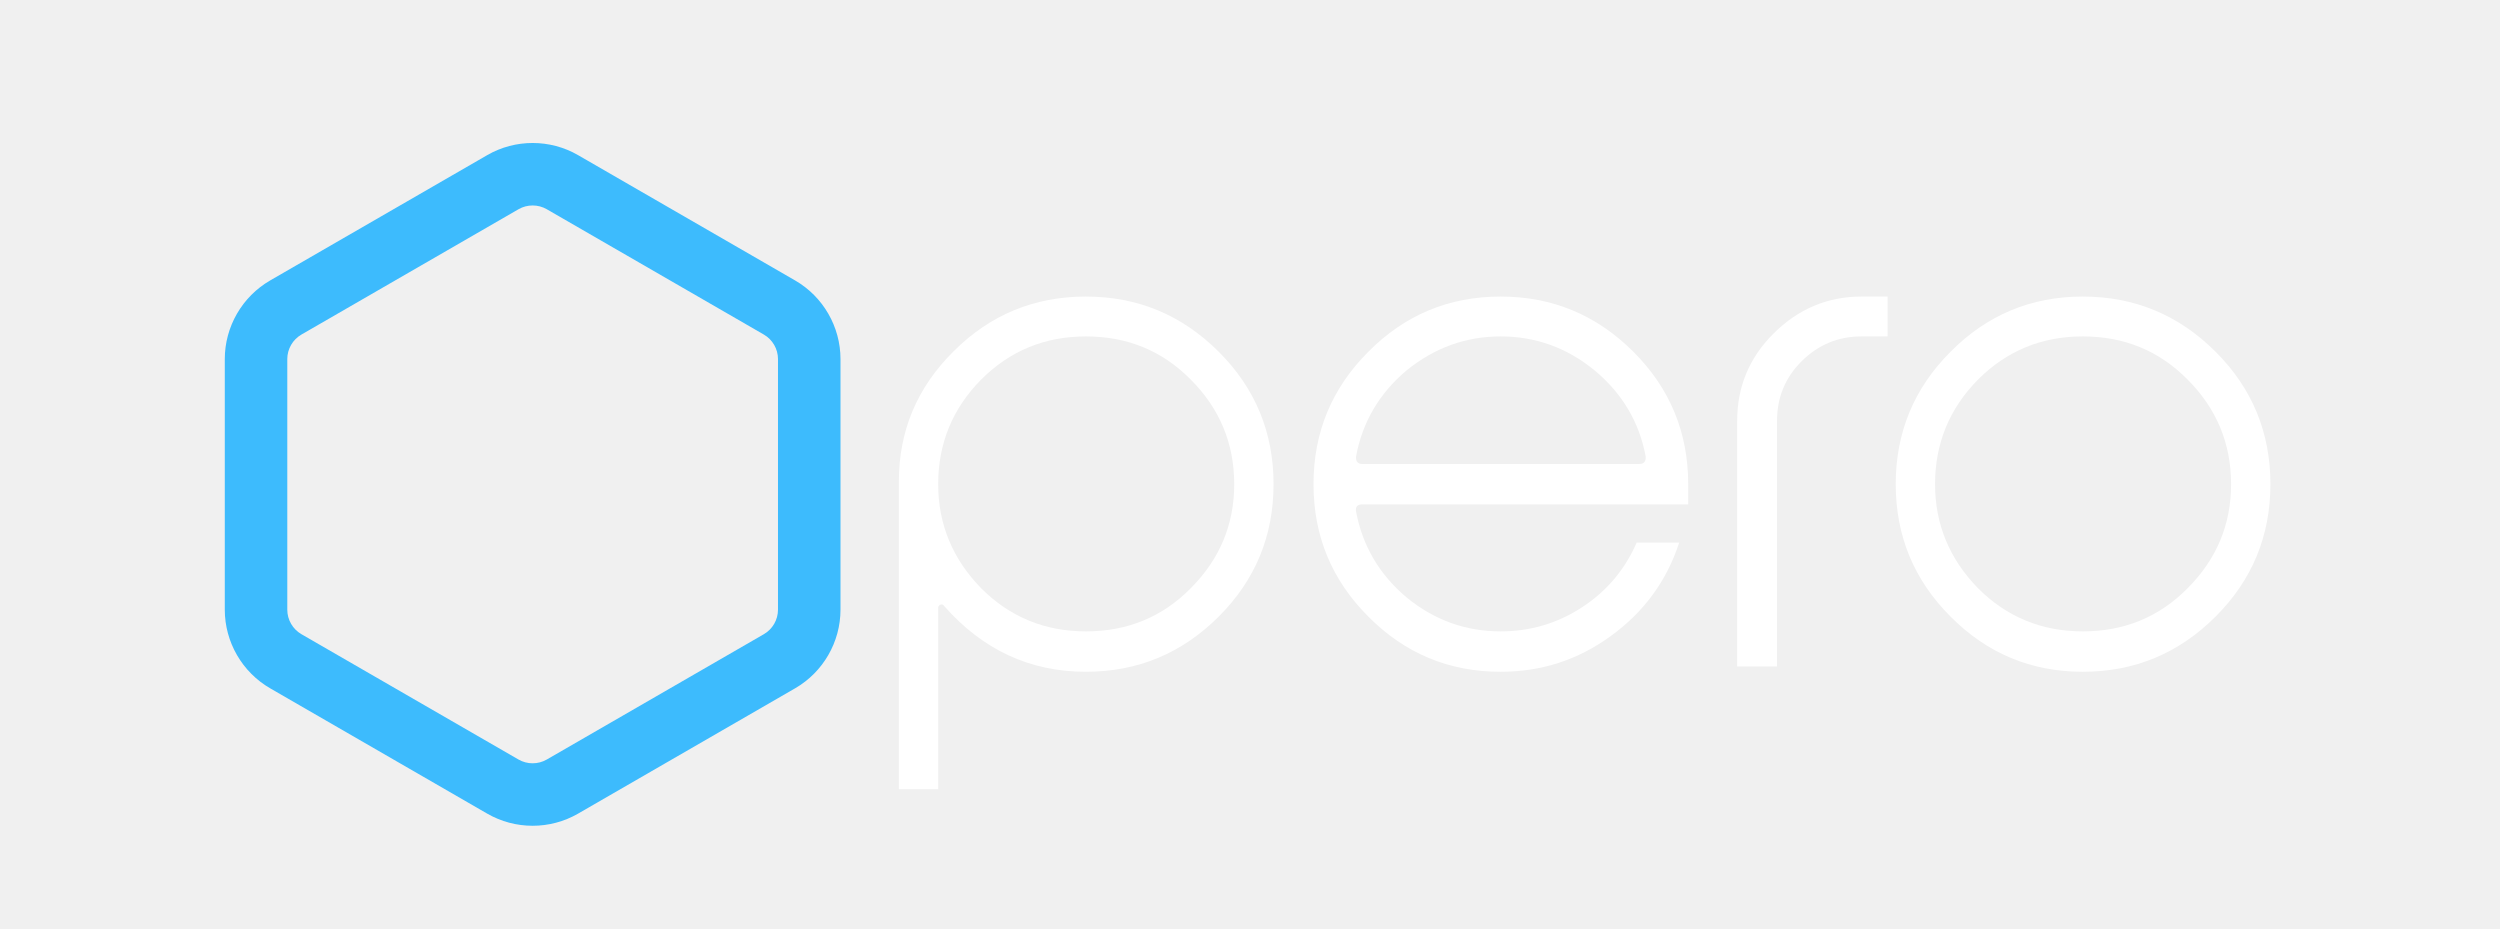
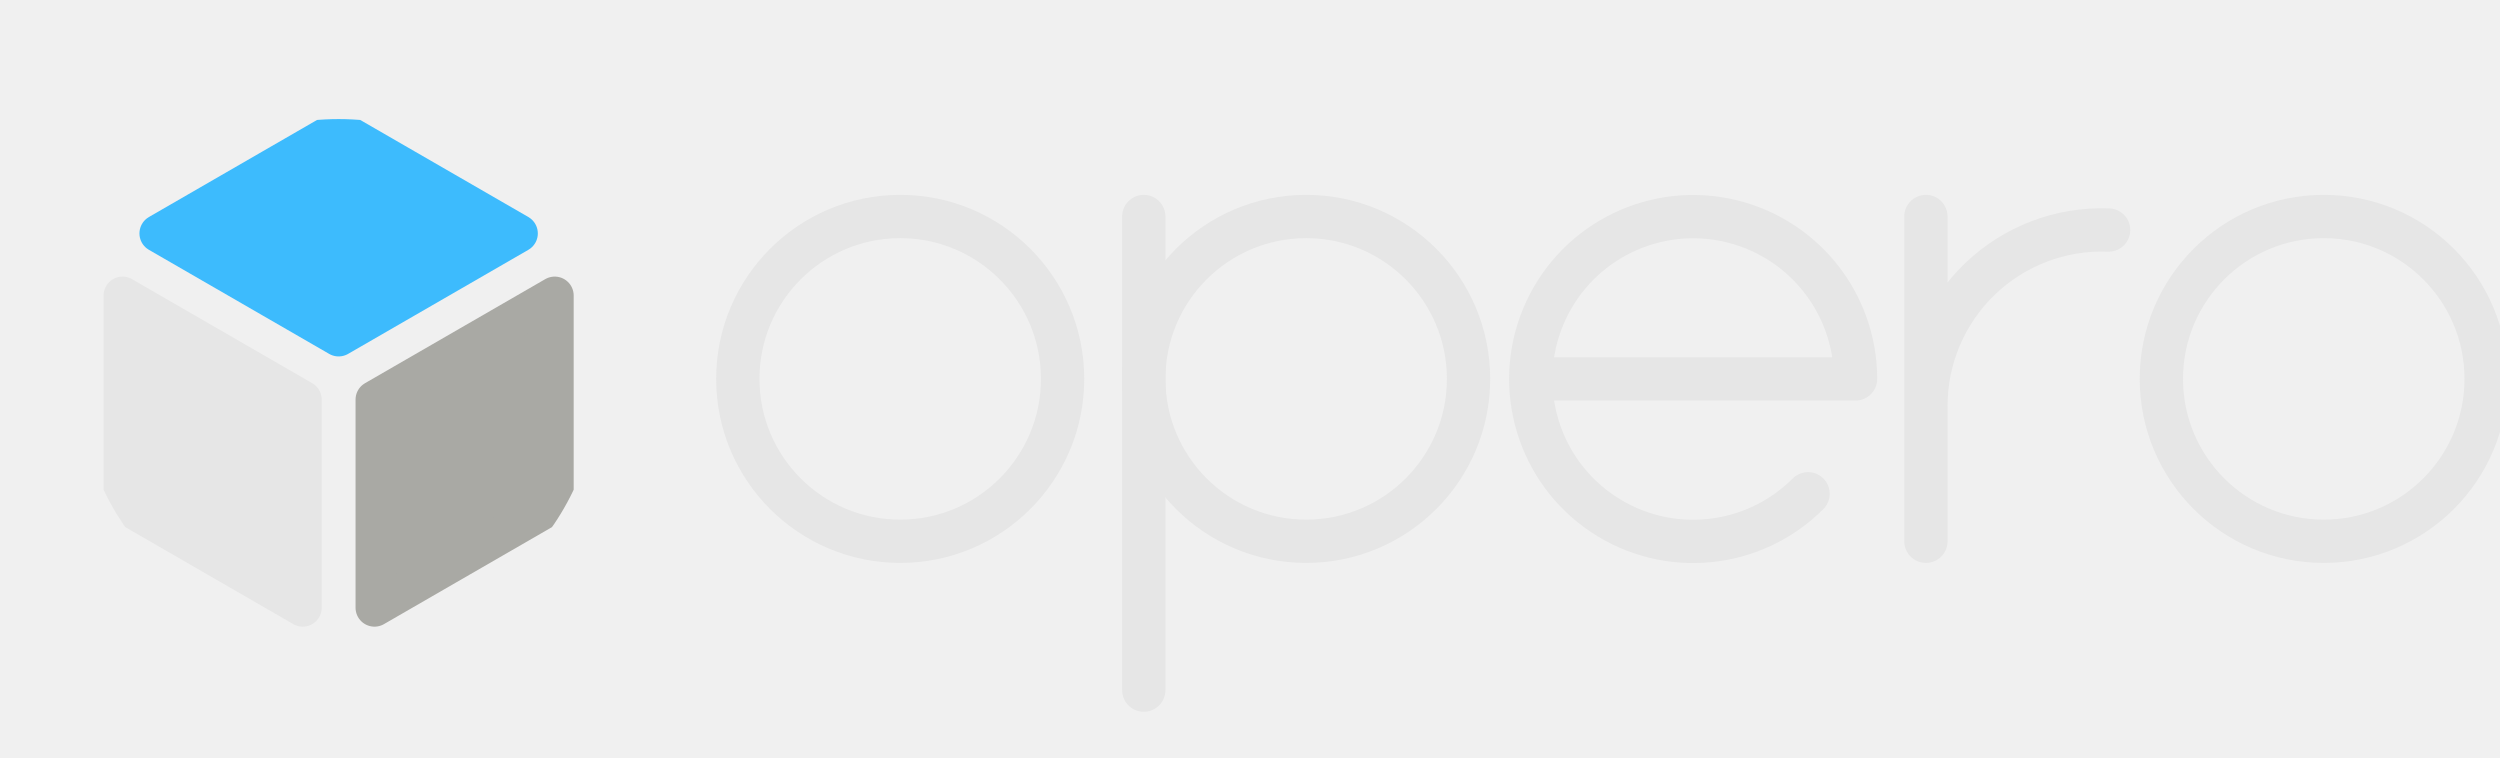
- <svg xmlns="http://www.w3.org/2000/svg" width="560" height="208" viewBox="0 0 560 208" fill="none">
-   <mask id="mask0_97_134" style="mask-type:luminance" maskUnits="userSpaceOnUse" x="0" y="0" width="560" height="208">
-     <path d="M0 .225619e-4H559.043V207.859H0V.225619e-4z" fill="#fff" />
-   </mask>
-   <g mask="url(#mask0_97_134)">
-     <path d="M243.251 75.358C234.043 75.358 226.227 78.573 219.797 85.001c-6.428 6.509-9.642 14.328-9.642 23.453.0 8.969 3.214 16.747 9.642 23.333C226.227 138.217 234.043 141.43 243.251 141.43c9.285.0 17.102-3.213 23.452-9.643C273.211 125.281 276.465 117.501 276.465 108.454 276.465 99.329 273.211 91.51 266.703 85.001 260.353 78.573 252.536 75.358 243.251 75.358zm0-8.929c11.586.0 21.506 4.128 29.762 12.381C281.187 86.986 285.275 96.867 285.275 108.454c0 11.588-4.088 21.469-12.262 29.643C264.757 146.351 254.837 150.478 243.251 150.478 230.709 150.478 220.113 145.557 211.464 135.717 211.305 135.399 210.988 135.319 210.512 135.478 210.275 135.717 210.155 135.915 210.155 136.073v40.714h-8.81V107.858C201.345 96.51 205.432 86.786 213.608 78.691c8.172-8.173 18.055-12.263 29.643-12.263z" fill="#fff" />
-     <path d="M336.131 75.358c-7.779.0-14.803 2.541-21.072 7.619C308.947 88.136 305.179 94.566 303.749 102.263 303.669 103.375 304.147 103.93 305.179 103.93h62.025C368.233 103.93 368.711 103.375 368.632 102.263 367.204 94.566 363.393 88.136 357.204 82.977 351.012 77.899 343.989 75.358 336.131 75.358zm0-8.929c11.586.0 21.508 4.128 29.762 12.381C374.067 86.986 378.156 96.867 378.156 108.454v4.524H305.179C304.065 112.978 303.591 113.495 303.749 114.525 305.179 122.225 308.947 128.653 315.059 133.811 321.251 138.89 328.273 141.43 336.131 141.43c6.668.0 12.757-1.804 18.274-5.417C359.921 132.402 363.989 127.581 366.608 121.55h9.524C373.353 130.121 368.233 137.106 360.773 142.501 353.472 147.821 345.257 150.478 336.131 150.478c-11.588.0-21.47-4.127-29.643-12.381C298.313 129.923 294.225 120.042 294.225 108.454 294.225 96.867 298.313 86.986 306.488 78.81c8.173-8.253 18.055-12.381 29.643-12.381z" fill="#fff" />
-     <path d="M422.816 75.358H416.983C411.744 75.358 407.259 77.223 403.529 80.953 399.879 84.605 398.053 89.049 398.053 94.287V149.287H389.124V94.287c0-7.62 2.699-14.127 8.096-19.524C402.775 69.209 409.363 66.428 416.983 66.428H422.816v8.929z" fill="#fff" />
-     <path d="M466.548 75.358C457.341 75.358 449.524 78.573 443.096 85.001 436.667 91.51 433.453 99.329 433.453 108.454 433.453 117.423 436.667 125.201 443.096 131.787 449.524 138.217 457.341 141.43 466.548 141.43 475.835 141.43 483.651 138.217 490.001 131.787 496.508 125.281 499.763 117.501 499.763 108.454c0-9.125-3.255-16.944-9.762-23.453C483.651 78.573 475.835 75.358 466.548 75.358zm0-8.929c11.587.0 21.508 4.128 29.763 12.381 8.173 8.176 12.262 18.057 12.262 29.644.0 11.588-4.089 21.469-12.262 29.643C488.056 146.351 478.135 150.478 466.548 150.478 454.96 150.478 445.079 146.351 436.905 138.097 428.731 129.923 424.643 120.042 424.643 108.454 424.643 96.867 428.731 86.986 436.905 78.81 445.079 70.556 454.96 66.428 466.548 66.428z" fill="#fff" />
-     <path d="M119.312 46.024C118.217 46.024 117.121 46.305 116.145 46.869L67.52 74.943C65.567 76.071 64.353 78.172 64.353 80.428v56.147C64.353 138.829 65.567 140.932 67.52 142.059l48.625 28.074C118.097 171.261 120.525 171.261 122.479 170.133l48.624-28.074C173.056 140.932 174.269 138.829 174.269 136.575V80.428c0-2.256-1.213-4.357-3.166-5.485L122.479 46.869C121.503 46.305 120.407 46.024 119.312 46.024zm0 138.949C115.796 184.973 112.281 184.068 109.145 182.259L60.52 154.184C54.249 150.563 50.353 143.816 50.353 136.575V80.428c0-7.241 3.896-13.988 10.167-17.609L109.145 34.745c6.271-3.62 14.062-3.62 20.334.0l48.624 28.073C184.373 66.44 188.269 73.188 188.269 80.428v56.147C188.269 143.816 184.373 150.563 178.103 154.184l-48.624 28.075C126.343 184.068 122.827 184.973 119.312 184.973z" fill="#3DBBFD" />
+ <svg xmlns="http://www.w3.org/2000/svg" viewBox="-1 0 184.7 56" width="739" height="224" fill="none">
+   <g transform="translate(0 4)">
+     <clipPath id="opero-o-e6e6e6">
+       <circle cx="24" cy="24" r="19.2" />
+     </clipPath>
+     <g clip-path="url(#opero-o-e6e6e6)">
+       <polygon points="8.03,17.84 21.35,25.53 21.35,40.91 8.03,33.22" fill="#E6E6E6" stroke="#E6E6E6" stroke-width="2.8" stroke-linejoin="round" />
+       <polygon points="26.65,25.53 39.97,17.84 39.97,33.22 26.65,40.91" fill="#A9A9A4" stroke="#A9A9A4" stroke-width="2.8" stroke-linejoin="round" />
+       <polygon points="24.00,5.56 37.32,13.25 24.00,20.94 10.68,13.25" fill="#3DBBFD" stroke="#3DBBFD" stroke-width="2.8" stroke-linejoin="round" />
+     </g>
+   </g>
+   <g fill="none" stroke="#E6E6E6" stroke-width="3.2" stroke-linecap="round" stroke-linejoin="round">
+     <g transform="translate(53.50 0)">
+       <circle cx="12" cy="28" r="12" />
+     </g>
+     <g transform="translate(83.50 0)">
+       <circle cx="12" cy="28" r="12" />
+       <path d="M0 16V51" />
+     </g>
+     <g transform="translate(112.10 0)">
+       <path d="M0 28H24a12 12 0 10-3.51 8.49" />
+     </g>
+     <g transform="translate(141.30 0)">
+       <path d="M0 40V16M0 30A13 13 0 0113.5 17" />
+     </g>
+     <g transform="translate(158.70 0)">
+       <circle cx="12" cy="28" r="12" />
+     </g>
  </g>
</svg>
